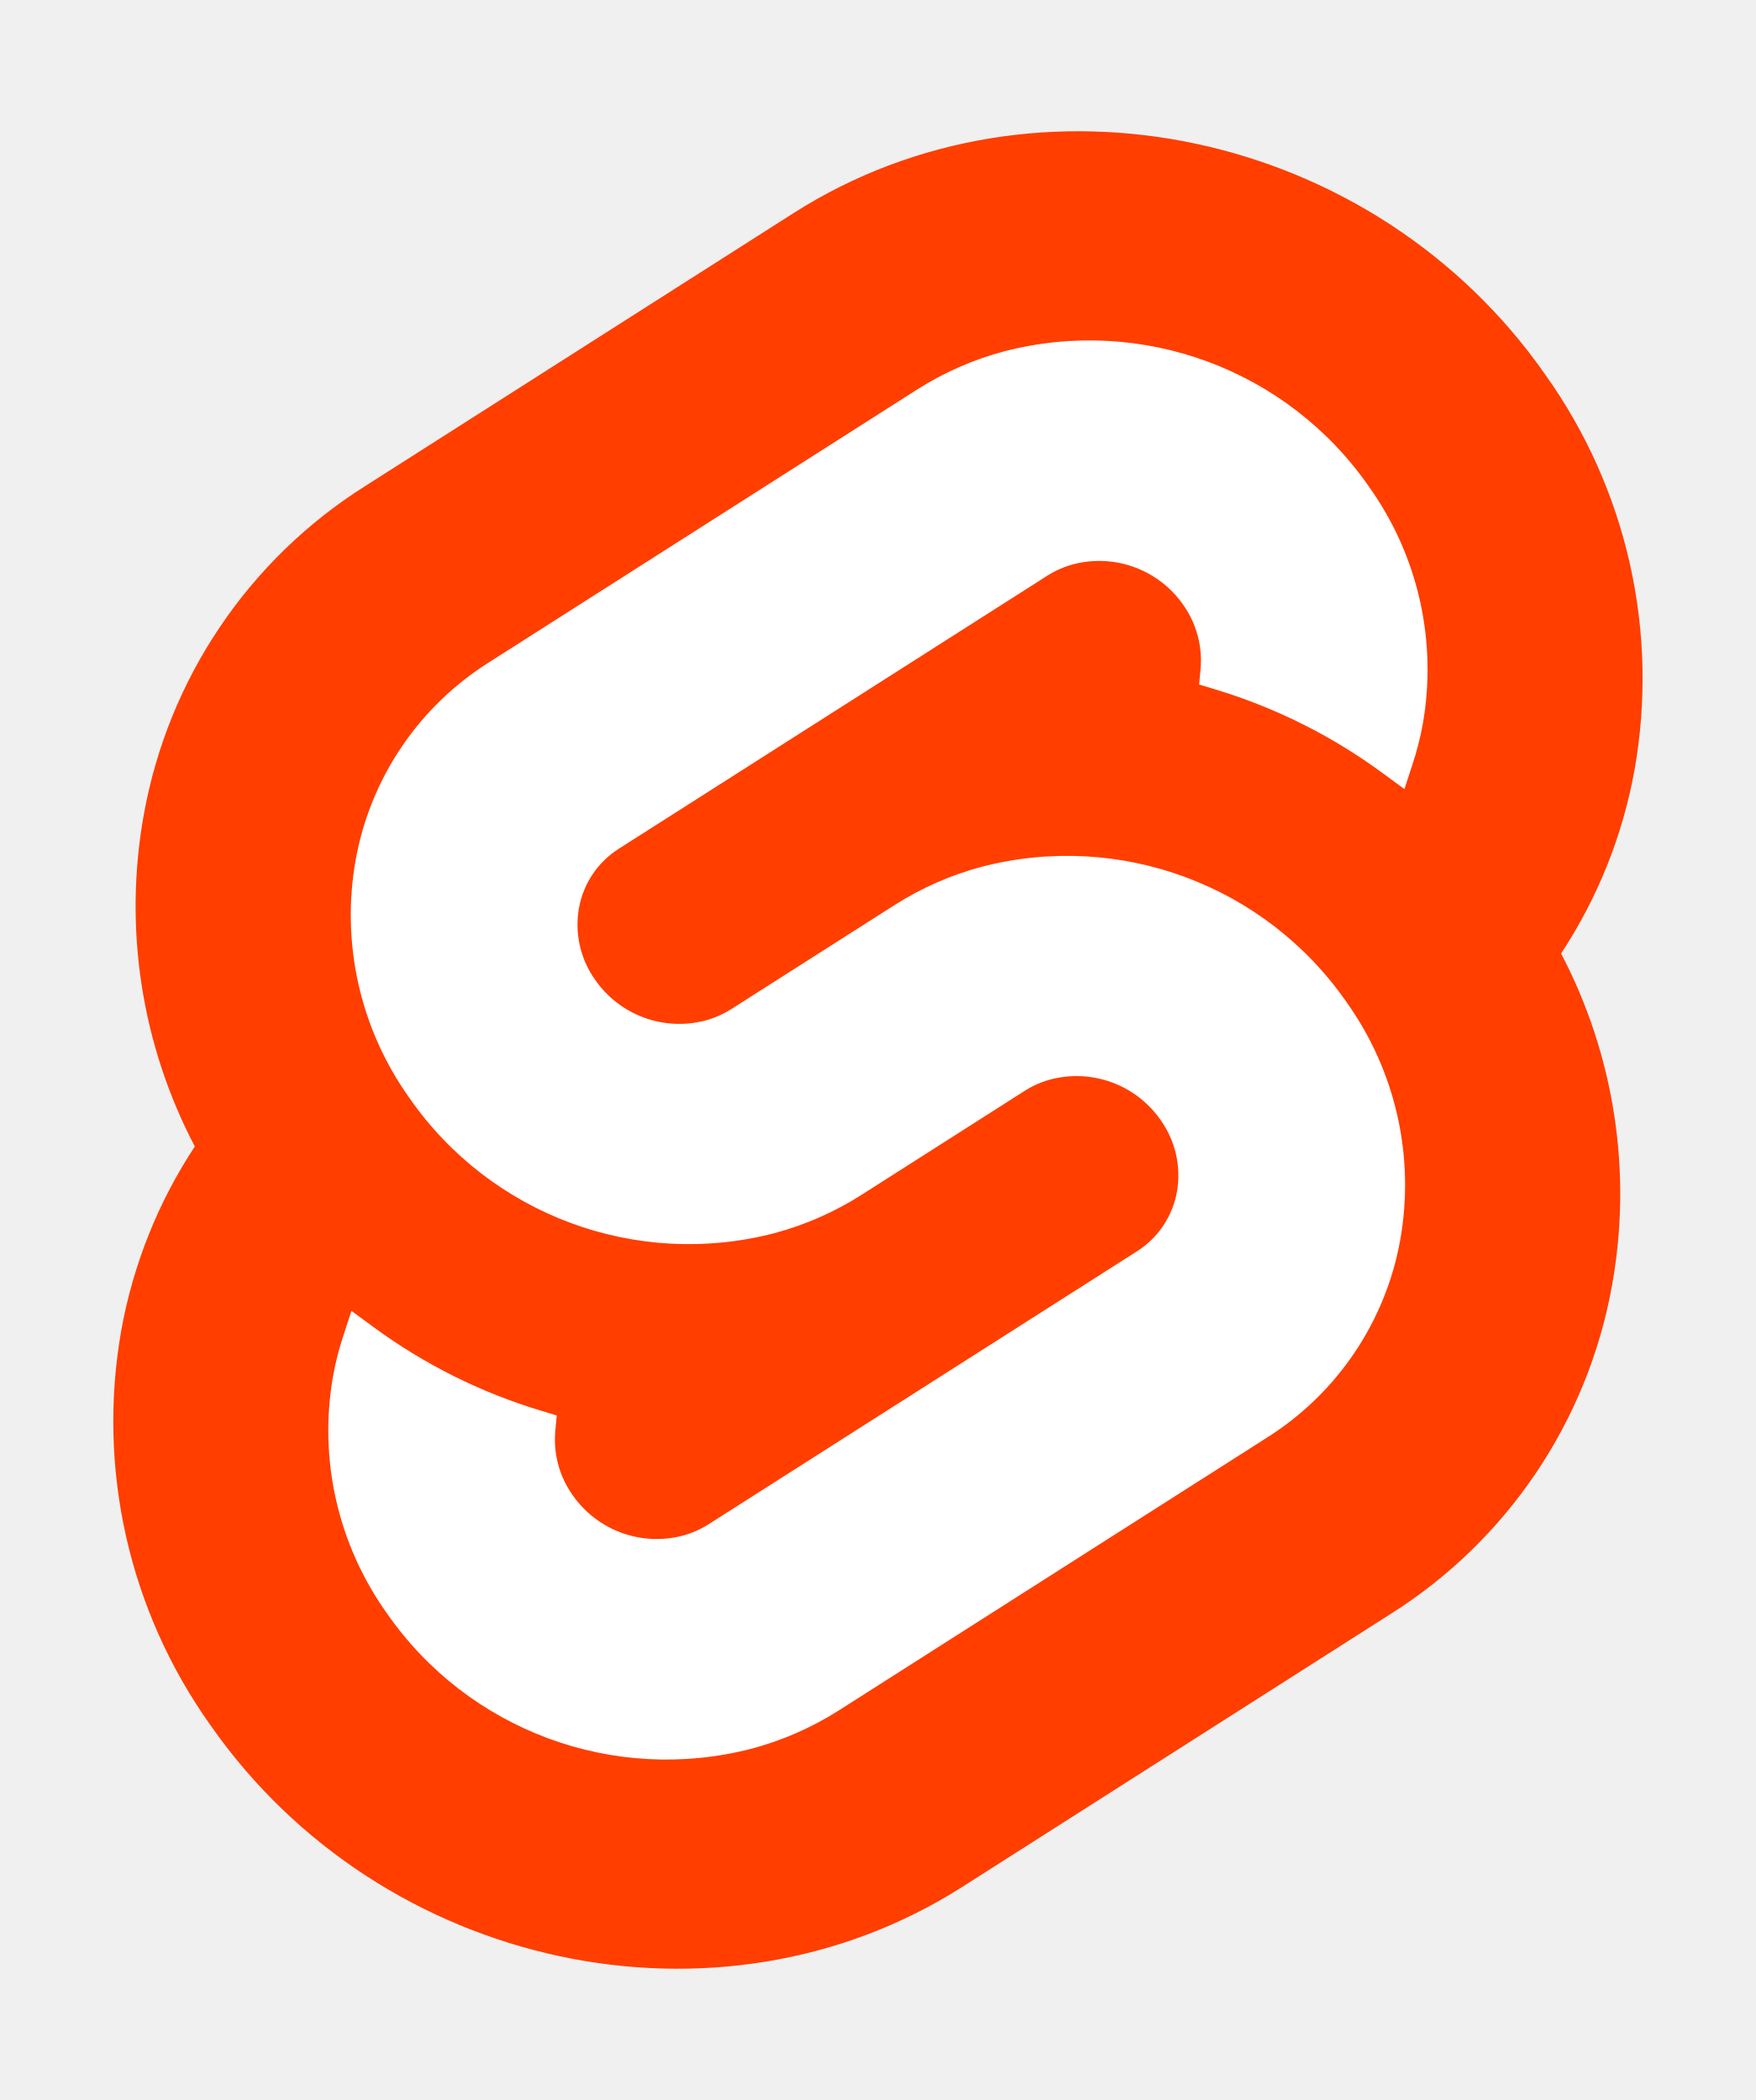
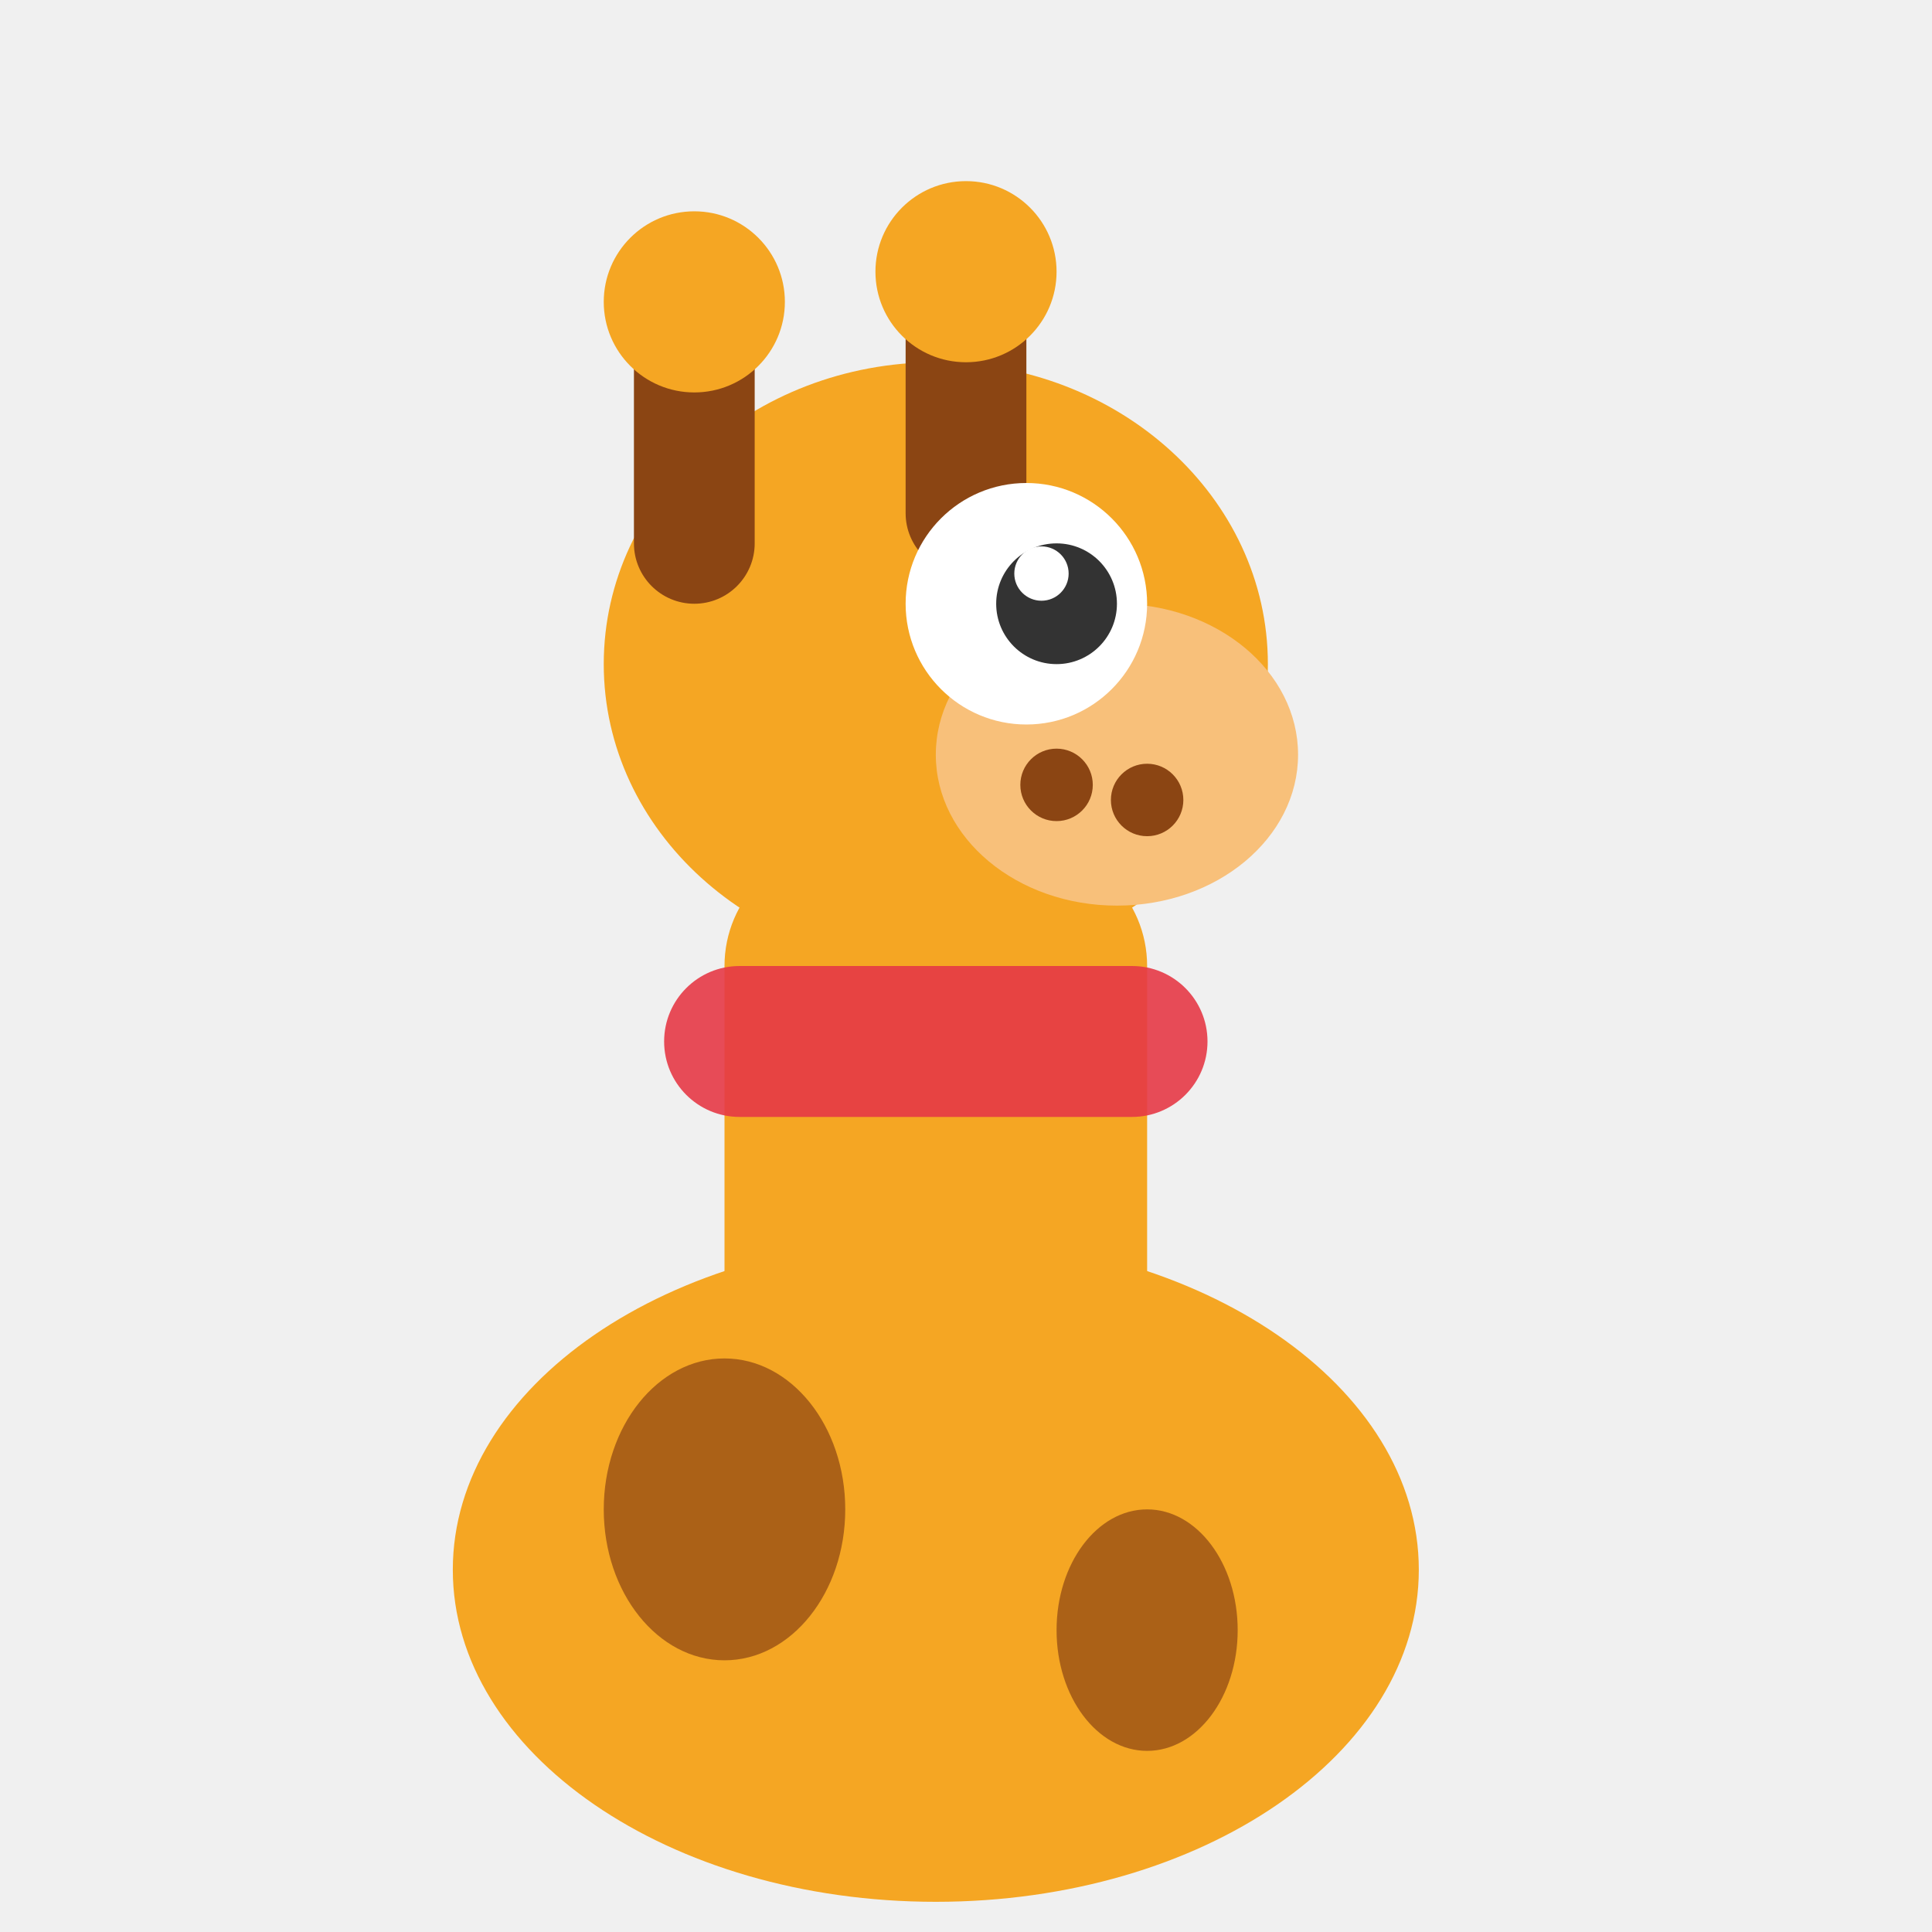
- <svg xmlns="http://www.w3.org/2000/svg" width="107" height="128" viewBox="0 0 107 128">
-   <path d="M94.157 22.819c-10.4-14.885-30.94-19.297-45.792-9.835L22.282 29.608A29.92 29.92 0 0 0 8.764 49.65a31.5 31.5 0 0 0 3.108 20.231 30 30 0 0 0-4.477 11.183 31.9 31.9 0 0 0 5.448 24.116c10.402 14.887 30.942 19.297 45.791 9.835l26.083-16.624A29.92 29.92 0 0 0 98.235 78.35a31.53 31.53 0 0 0-3.105-20.232 30 30 0 0 0 4.474-11.182 31.88 31.88 0 0 0-5.447-24.116" style="fill:#ff3e00" />
-   <path d="M45.817 106.582a20.72 20.72 0 0 1-22.237-8.243 19.17 19.17 0 0 1-3.277-14.503 18 18 0 0 1 .624-2.435l.49-1.498 1.337.981a33.6 33.6 0 0 0 10.203 5.098l.97.294-.09.968a5.85 5.85 0 0 0 1.052 3.878 6.24 6.24 0 0 0 6.695 2.485 5.8 5.8 0 0 0 1.603-.704L69.27 76.28a5.43 5.43 0 0 0 2.45-3.631 5.8 5.8 0 0 0-.987-4.371 6.24 6.24 0 0 0-6.698-2.487 5.7 5.7 0 0 0-1.6.704l-9.953 6.345a19 19 0 0 1-5.296 2.326 20.72 20.72 0 0 1-22.237-8.243 19.17 19.17 0 0 1-3.277-14.502 17.99 17.99 0 0 1 8.13-12.052l26.081-16.623a19 19 0 0 1 5.3-2.329 20.72 20.72 0 0 1 22.237 8.243 19.17 19.17 0 0 1 3.277 14.503 18 18 0 0 1-.624 2.435l-.49 1.498-1.337-.98a33.6 33.6 0 0 0-10.203-5.1l-.97-.294.09-.968a5.86 5.86 0 0 0-1.052-3.878 6.24 6.24 0 0 0-6.696-2.485 5.8 5.8 0 0 0-1.602.704L37.73 51.72a5.42 5.42 0 0 0-2.449 3.63 5.79 5.79 0 0 0 .986 4.372 6.24 6.24 0 0 0 6.698 2.486 5.8 5.8 0 0 0 1.602-.704l9.952-6.342a19 19 0 0 1 5.295-2.328 20.72 20.72 0 0 1 22.237 8.242 19.17 19.17 0 0 1 3.277 14.503 18 18 0 0 1-8.13 12.053l-26.081 16.622a19 19 0 0 1-5.3 2.328" style="fill:#fff" />
+ <svg xmlns="http://www.w3.org/2000/svg" viewBox="0 0 64 64">
+   <rect x="24" y="28" width="14" height="22" rx="4" fill="#F5A623" />
+   <ellipse cx="31" cy="52" rx="16" ry="11" fill="#F5A623" />
+   <ellipse cx="24" cy="50" rx="4" ry="5" fill="#8B4513" opacity="0.7" />
+   <ellipse cx="38" cy="54" rx="3" ry="4" fill="#8B4513" opacity="0.7" />
+   <ellipse cx="31" cy="22" rx="11" ry="10" fill="#F5A623" />
+   <ellipse cx="37" cy="25" rx="6" ry="5" fill="#F8C07A" />
+   <circle cx="35" cy="26" r="1.2" fill="#8B4513" />
+   <circle cx="38" cy="26.5" r="1.2" fill="#8B4513" />
+   <rect x="21" y="10" width="4" height="10" rx="2" fill="#8B4513" />
+   <rect x="30" y="9" width="4" height="10" rx="2" fill="#8B4513" />
+   <circle cx="23" cy="10" r="3" fill="#F5A623" />
+   <circle cx="32" cy="9" r="3" fill="#F5A623" />
+   <circle cx="34" cy="20" r="4" fill="white" />
+   <circle cx="35" cy="20" r="2" fill="#333" />
+   <circle cx="34.5" cy="19" r="0.9" fill="white" />
+   <rect x="22" y="32" width="18" height="5" rx="2.5" fill="#e63946" opacity="0.9" />
</svg>
